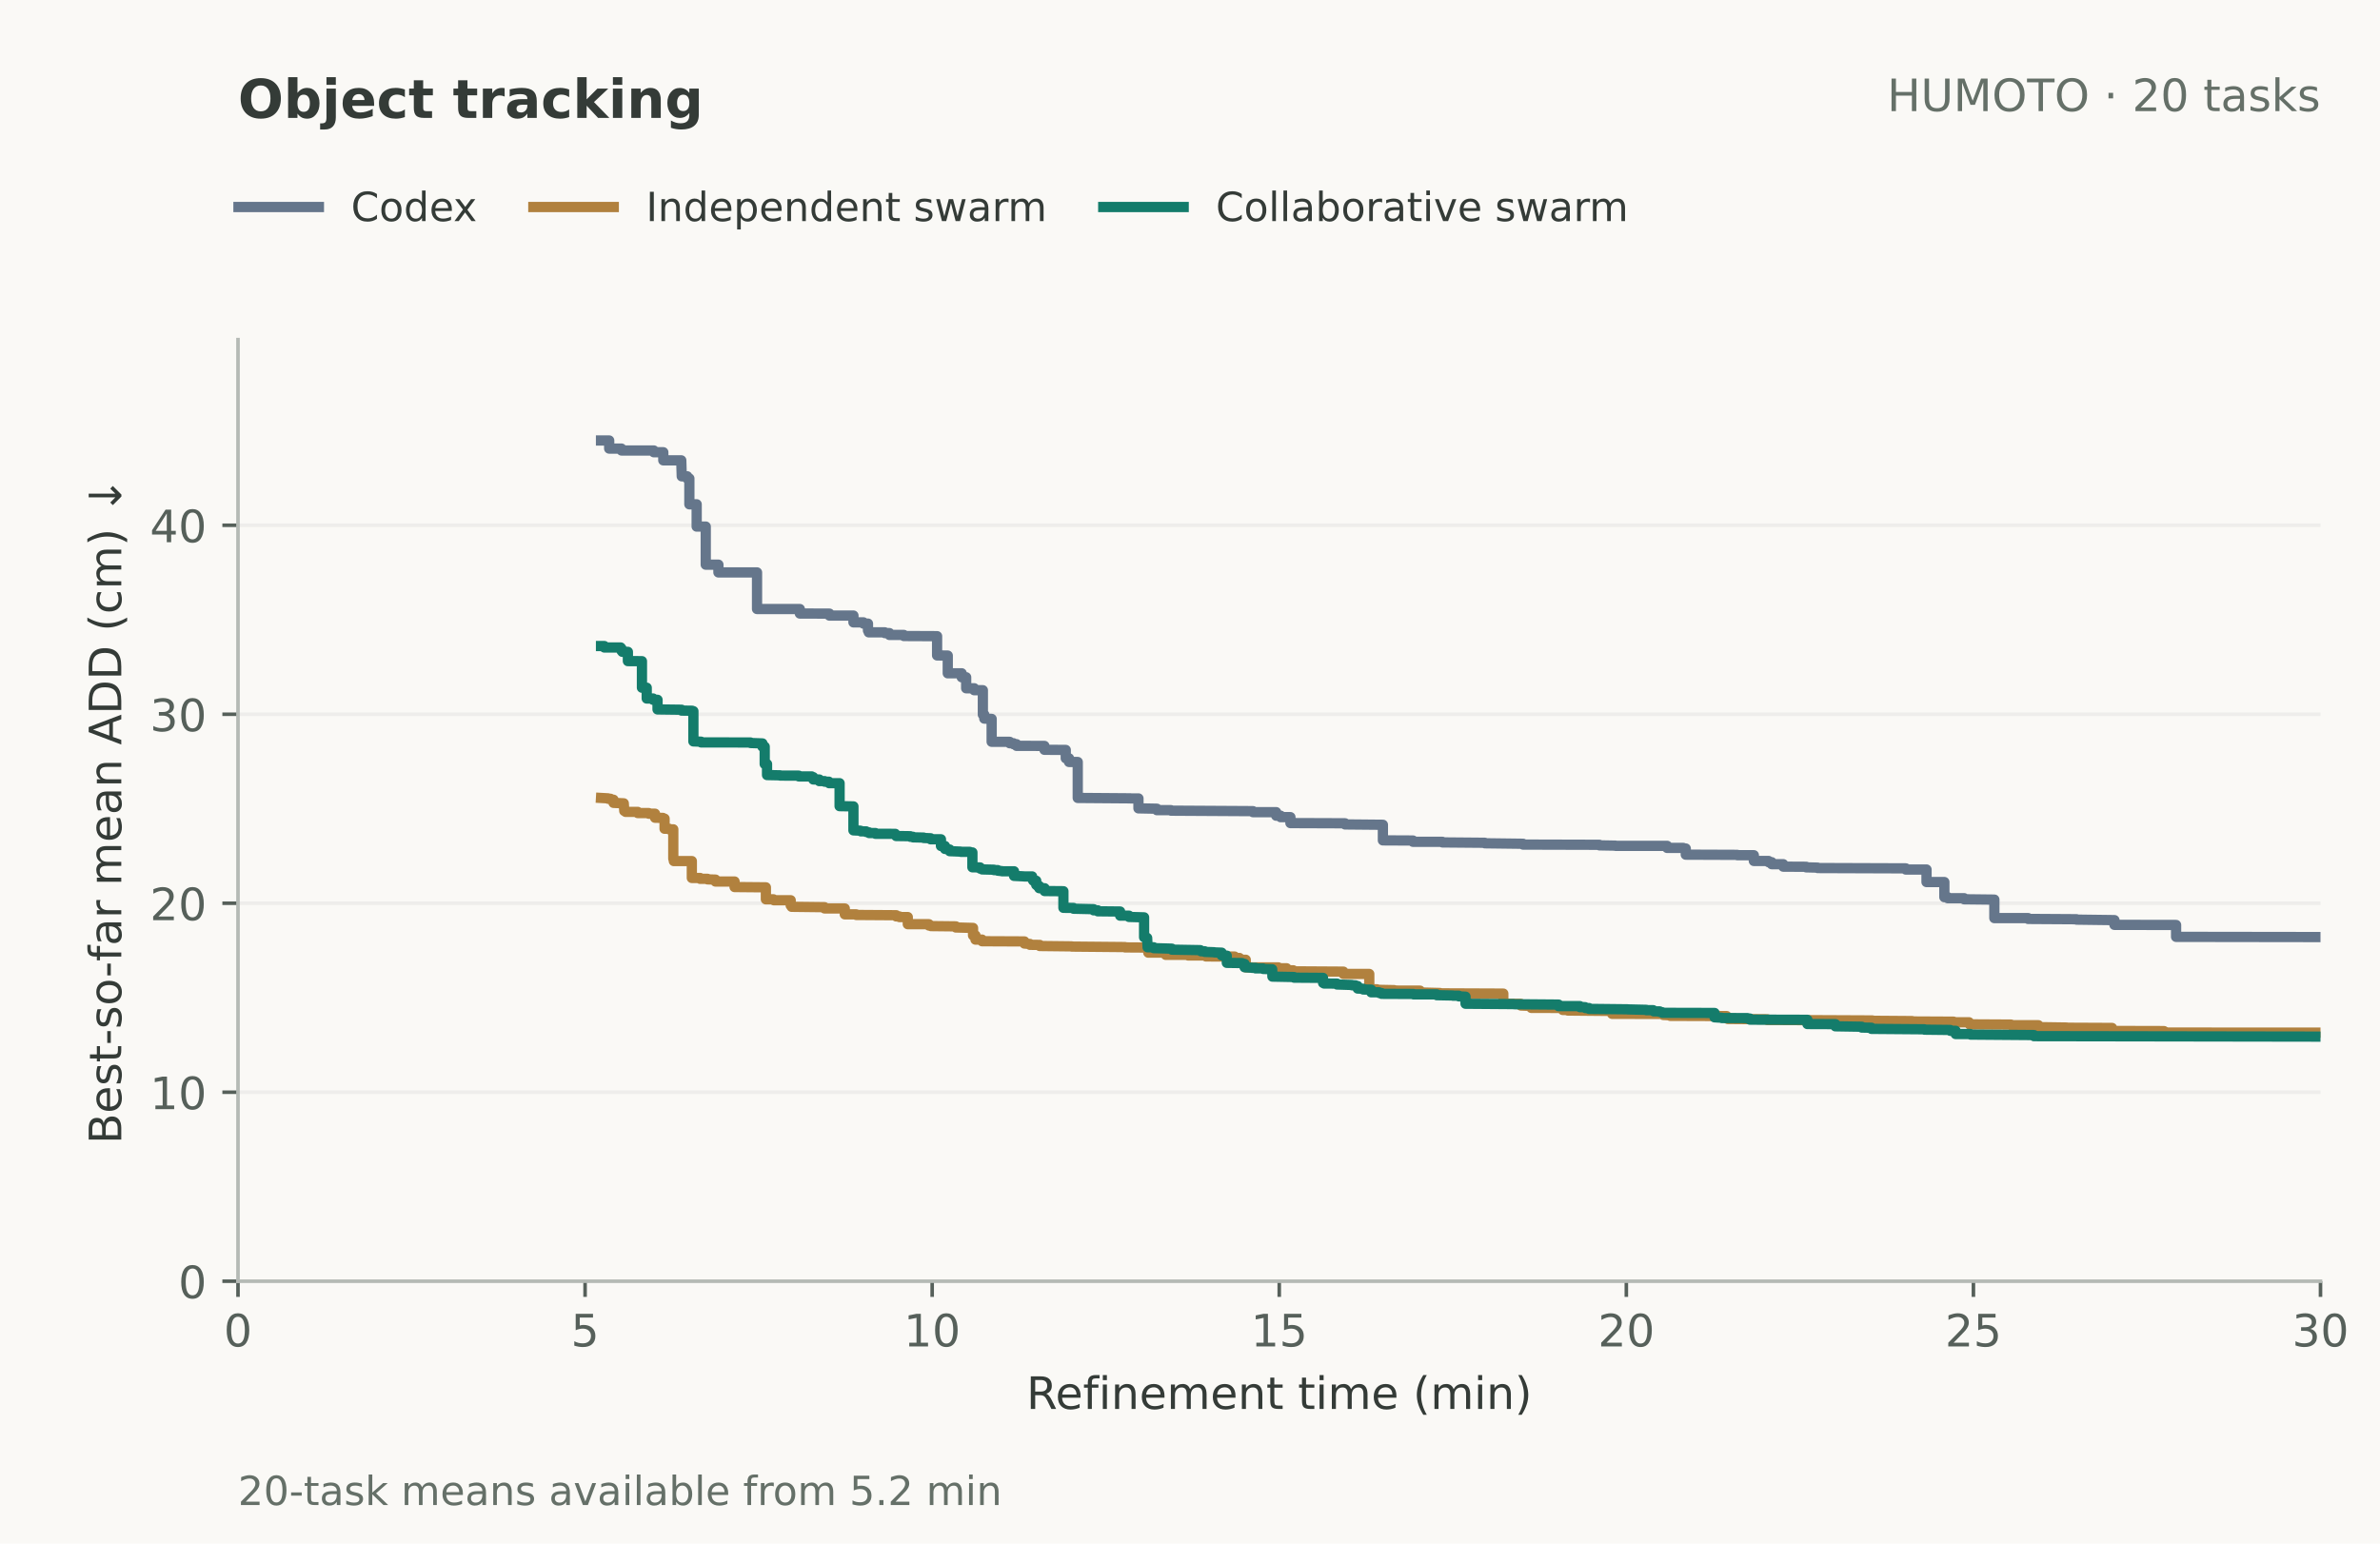
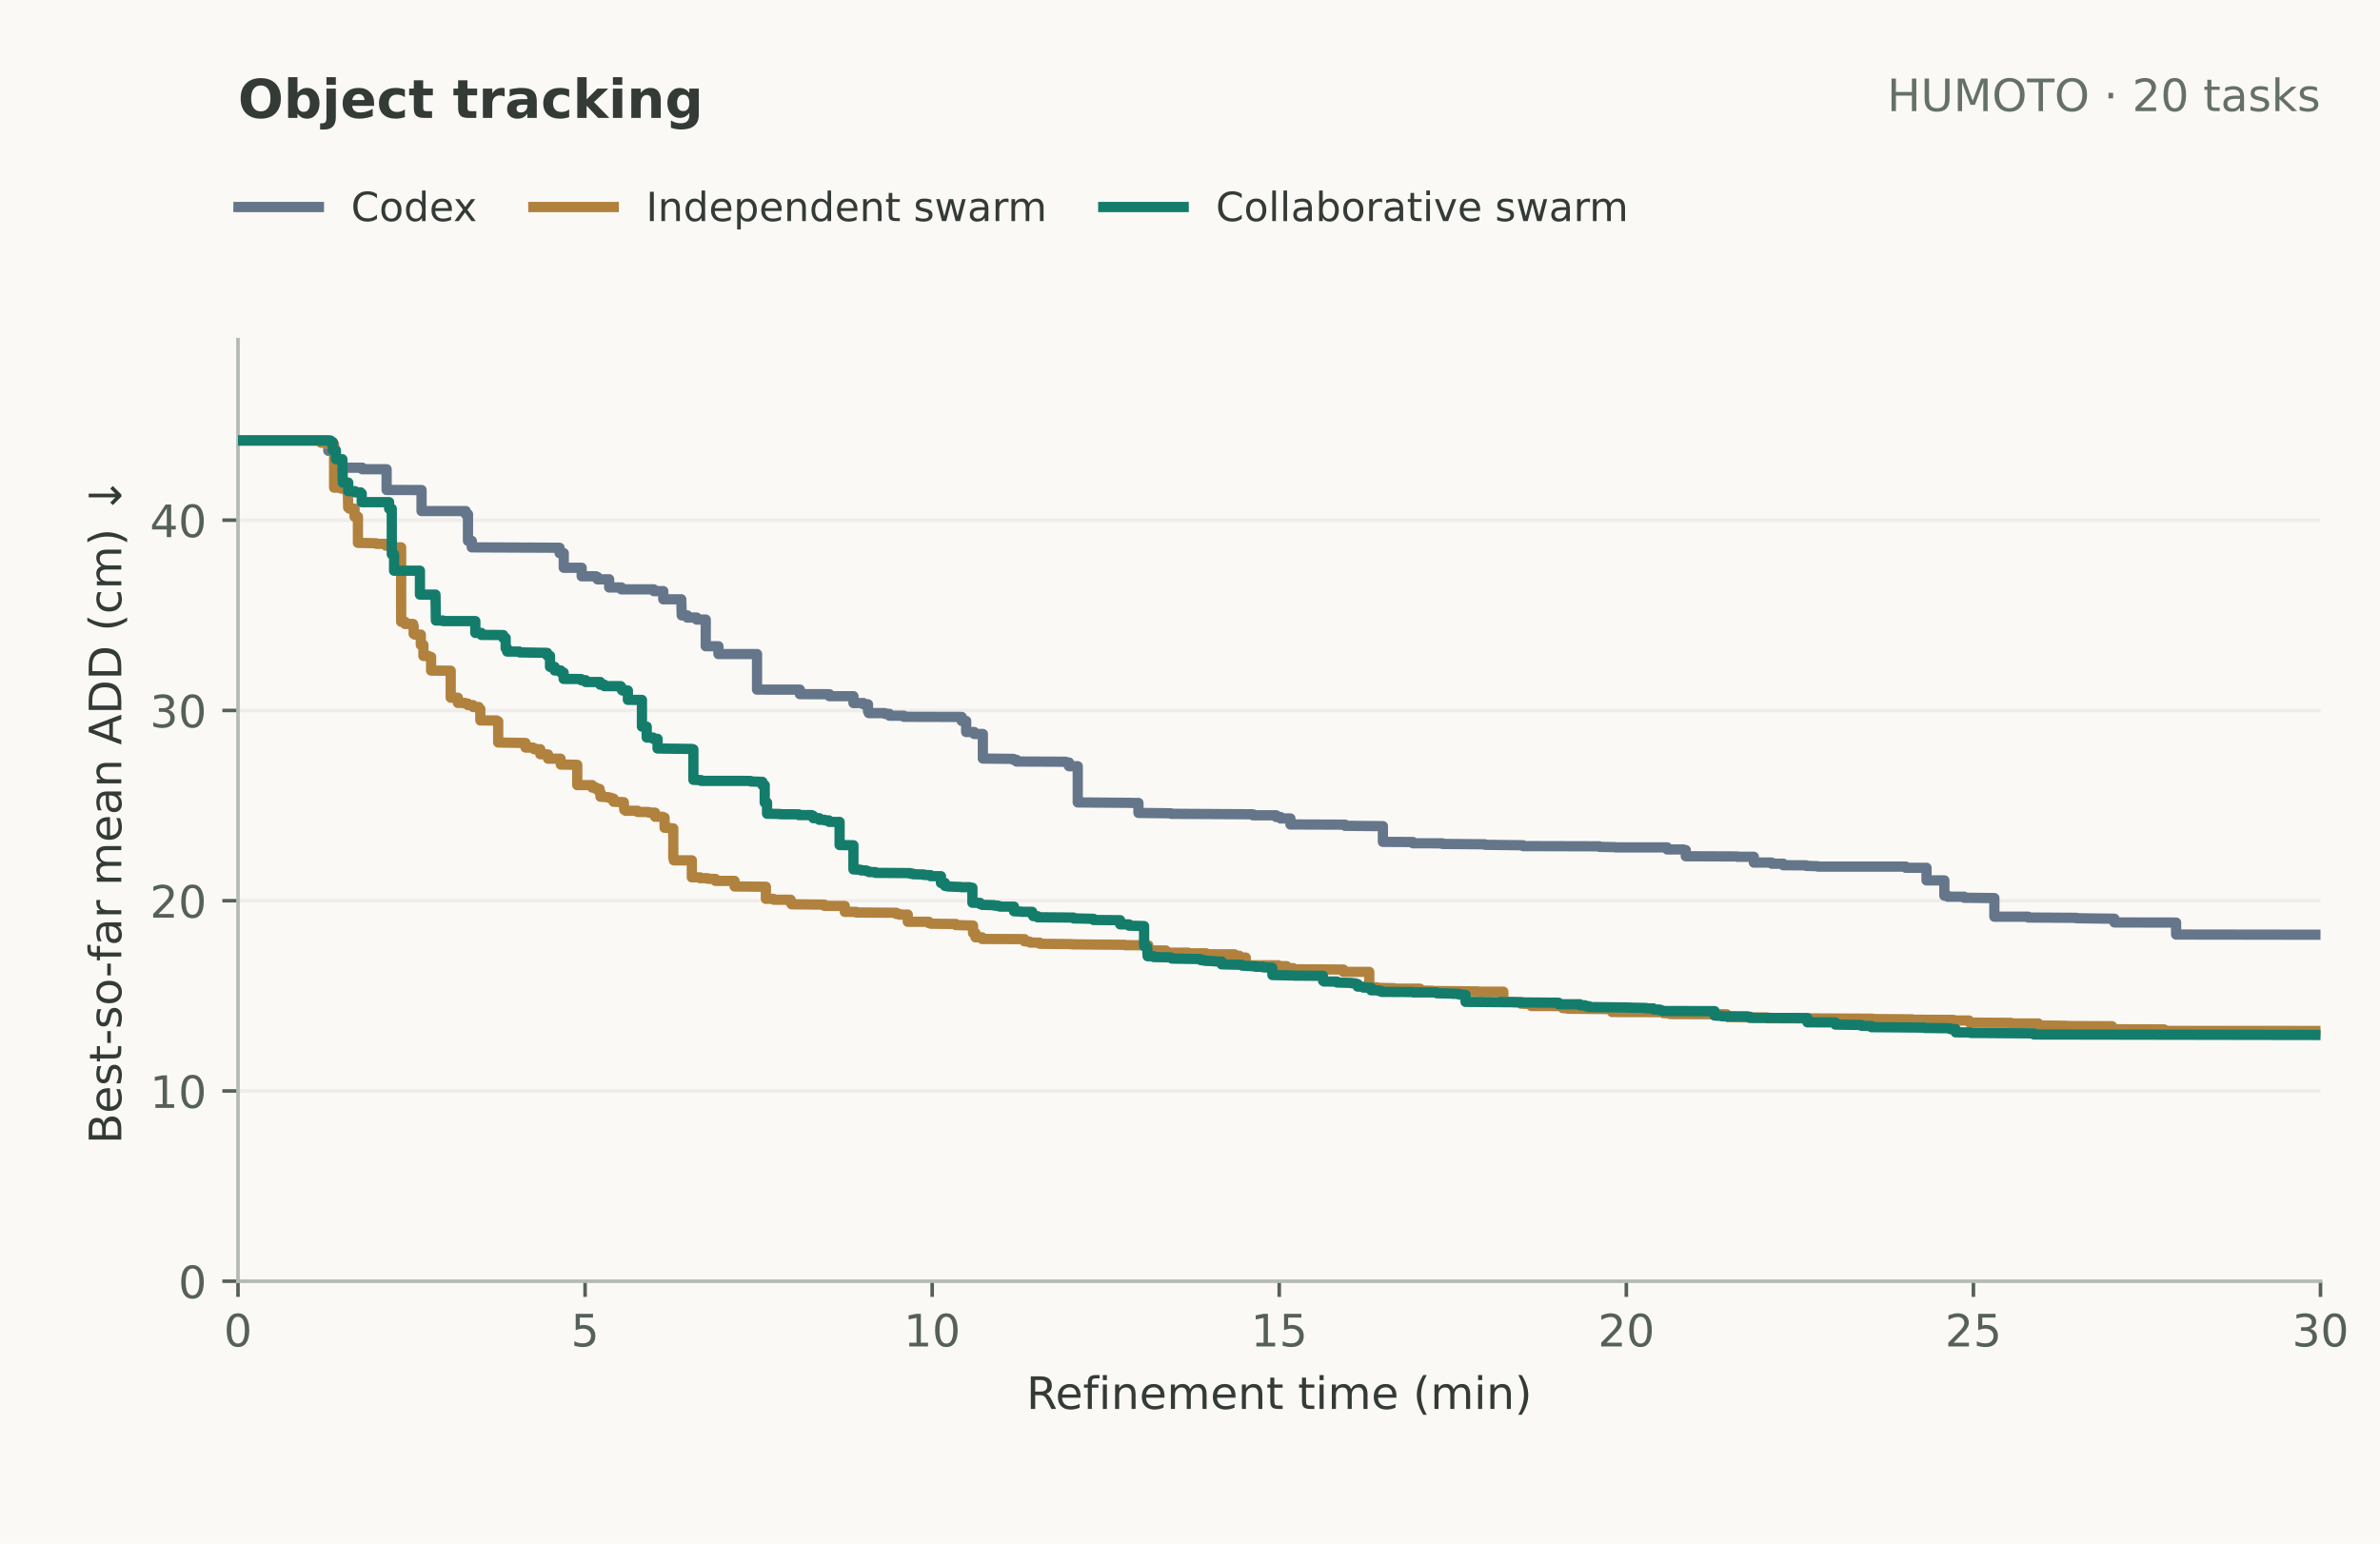
<svg xmlns="http://www.w3.org/2000/svg" xmlns:xlink="http://www.w3.org/1999/xlink" width="532.8pt" height="345.6pt" viewBox="0 0 532.8 345.6" version="1.1">
  <defs>
    <style type="text/css">*{stroke-linejoin: round; stroke-linecap: butt}</style>
  </defs>
  <g id="figure_1">
    <g id="patch_1">
      <path d="M 0 345.6 L 532.8 345.6 L 532.8 0 L 0 0 z " style="fill: #faf9f6" />
    </g>
    <g id="axes_1">
      <g id="patch_2">
        <path d="M 53.28 286.848 L 519.48 286.848 L 519.48 76.032 L 53.28 76.032 z " style="fill: #faf9f6" />
      </g>
      <g id="matplotlib.axis_1">
        <g id="xtick_1">
          <g id="line2d_1">
            <defs>
-               <path id="m5e8641fbe4" d="M 0 0 L 0 3.5 " style="stroke: #56605a; stroke-width: 0.8" />
+               <path id="mbb81d28ece" d="M 0 0 L 0 3.5 " style="stroke: #56605a; stroke-width: 0.8" />
            </defs>
            <g>
-               <use xlink:href="#m5e8641fbe4" x="53.28" y="286.848" style="fill: #56605a; stroke: #56605a; stroke-width: 0.8" />
+               <use xlink:href="#mbb81d28ece" x="53.28" y="286.848" style="fill: #56605a; stroke: #56605a; stroke-width: 0.8" />
            </g>
          </g>
          <g id="text_1">
            <text style="font-size: 10px; font-family: 'DejaVu Sans'; text-anchor: middle; fill: #56605a" x="53.28" y="301.446" transform="rotate(-0 53.28 301.4457)">0</text>
          </g>
        </g>
        <g id="xtick_2">
          <g id="line2d_2">
            <g>
-               <use xlink:href="#m5e8641fbe4" x="130.98" y="286.848" style="fill: #56605a; stroke: #56605a; stroke-width: 0.8" />
+               <use xlink:href="#mbb81d28ece" x="130.98" y="286.848" style="fill: #56605a; stroke: #56605a; stroke-width: 0.8" />
            </g>
          </g>
          <g id="text_2">
            <text style="font-size: 10px; font-family: 'DejaVu Sans'; text-anchor: middle; fill: #56605a" x="130.98" y="301.446" transform="rotate(-0 130.98 301.4457)">5</text>
          </g>
        </g>
        <g id="xtick_3">
          <g id="line2d_3">
            <g>
-               <use xlink:href="#m5e8641fbe4" x="208.68" y="286.848" style="fill: #56605a; stroke: #56605a; stroke-width: 0.8" />
+               <use xlink:href="#mbb81d28ece" x="208.68" y="286.848" style="fill: #56605a; stroke: #56605a; stroke-width: 0.8" />
            </g>
          </g>
          <g id="text_3">
            <text style="font-size: 10px; font-family: 'DejaVu Sans'; text-anchor: middle; fill: #56605a" x="208.68" y="301.446" transform="rotate(-0 208.68 301.4457)">10</text>
          </g>
        </g>
        <g id="xtick_4">
          <g id="line2d_4">
            <g>
-               <use xlink:href="#m5e8641fbe4" x="286.38" y="286.848" style="fill: #56605a; stroke: #56605a; stroke-width: 0.8" />
+               <use xlink:href="#mbb81d28ece" x="286.38" y="286.848" style="fill: #56605a; stroke: #56605a; stroke-width: 0.8" />
            </g>
          </g>
          <g id="text_4">
            <text style="font-size: 10px; font-family: 'DejaVu Sans'; text-anchor: middle; fill: #56605a" x="286.38" y="301.446" transform="rotate(-0 286.38 301.4457)">15</text>
          </g>
        </g>
        <g id="xtick_5">
          <g id="line2d_5">
            <g>
-               <use xlink:href="#m5e8641fbe4" x="364.08" y="286.848" style="fill: #56605a; stroke: #56605a; stroke-width: 0.8" />
+               <use xlink:href="#mbb81d28ece" x="364.08" y="286.848" style="fill: #56605a; stroke: #56605a; stroke-width: 0.8" />
            </g>
          </g>
          <g id="text_5">
            <text style="font-size: 10px; font-family: 'DejaVu Sans'; text-anchor: middle; fill: #56605a" x="364.08" y="301.446" transform="rotate(-0 364.08 301.4457)">20</text>
          </g>
        </g>
        <g id="xtick_6">
          <g id="line2d_6">
            <g>
-               <use xlink:href="#m5e8641fbe4" x="441.78" y="286.848" style="fill: #56605a; stroke: #56605a; stroke-width: 0.8" />
+               <use xlink:href="#mbb81d28ece" x="441.78" y="286.848" style="fill: #56605a; stroke: #56605a; stroke-width: 0.8" />
            </g>
          </g>
          <g id="text_6">
            <text style="font-size: 10px; font-family: 'DejaVu Sans'; text-anchor: middle; fill: #56605a" x="441.78" y="301.446" transform="rotate(-0 441.78 301.4457)">25</text>
          </g>
        </g>
        <g id="xtick_7">
          <g id="line2d_7">
            <g>
-               <use xlink:href="#m5e8641fbe4" x="519.48" y="286.848" style="fill: #56605a; stroke: #56605a; stroke-width: 0.8" />
+               <use xlink:href="#mbb81d28ece" x="519.48" y="286.848" style="fill: #56605a; stroke: #56605a; stroke-width: 0.8" />
            </g>
          </g>
          <g id="text_7">
            <text style="font-size: 10px; font-family: 'DejaVu Sans'; text-anchor: middle; fill: #56605a" x="519.48" y="301.446" transform="rotate(-0 519.48 301.4457)">30</text>
          </g>
        </g>
        <g id="text_8">
          <text style="font-size: 10px; font-family: 'DejaVu Sans'; text-anchor: middle; fill: #343b37" x="286.38" y="315.446" transform="rotate(-0 286.38 315.4464)">Refinement time (min)</text>
        </g>
      </g>
      <g id="matplotlib.axis_2">
        <g id="ytick_1">
          <g id="line2d_8">
-             <path d="M 53.28 286.848 L 519.48 286.848 " clip-path="url(#p04ddf97b97)" style="fill: none; stroke: #b0b0b0; stroke-opacity: 0.17; stroke-width: 0.8; stroke-linecap: square" />
+             <path d="M 53.28 286.848 L 519.48 286.848 " clip-path="url(#p0d6a80d744)" style="fill: none; stroke: #b0b0b0; stroke-opacity: 0.17; stroke-width: 0.8; stroke-linecap: square" />
          </g>
          <g id="line2d_9">
            <defs>
-               <path id="m8cab88fdb3" d="M 0 0 L -3.5 0 " style="stroke: #56605a; stroke-width: 0.8" />
+               <path id="m4990472a5c" d="M 0 0 L -3.5 0 " style="stroke: #56605a; stroke-width: 0.8" />
            </defs>
            <g>
-               <use xlink:href="#m8cab88fdb3" x="53.28" y="286.848" style="fill: #56605a; stroke: #56605a; stroke-width: 0.8" />
+               <use xlink:href="#m4990472a5c" x="53.28" y="286.848" style="fill: #56605a; stroke: #56605a; stroke-width: 0.8" />
            </g>
          </g>
          <g id="text_9">
            <text style="font-size: 10px; font-family: 'DejaVu Sans'; text-anchor: end; fill: #56605a" x="46.28" y="290.647" transform="rotate(-0 46.28 290.6468)">0</text>
          </g>
        </g>
        <g id="ytick_2">
          <g id="line2d_10">
-             <path d="M 53.28 244.535 L 519.48 244.535 " clip-path="url(#p04ddf97b97)" style="fill: none; stroke: #b0b0b0; stroke-opacity: 0.17; stroke-width: 0.8; stroke-linecap: square" />
+             <path d="M 53.28 244.25 L 519.48 244.25 " clip-path="url(#p0d6a80d744)" style="fill: none; stroke: #b0b0b0; stroke-opacity: 0.17; stroke-width: 0.8; stroke-linecap: square" />
          </g>
          <g id="line2d_11">
            <g>
-               <use xlink:href="#m8cab88fdb3" x="53.28" y="244.535" style="fill: #56605a; stroke: #56605a; stroke-width: 0.8" />
+               <use xlink:href="#m4990472a5c" x="53.28" y="244.25" style="fill: #56605a; stroke: #56605a; stroke-width: 0.8" />
            </g>
          </g>
          <g id="text_10">
-             <text style="font-size: 10px; font-family: 'DejaVu Sans'; text-anchor: end; fill: #56605a" x="46.28" y="248.334" transform="rotate(-0 46.28 248.3343)">10</text>
+             <text style="font-size: 10px; font-family: 'DejaVu Sans'; text-anchor: end; fill: #56605a" x="46.28" y="248.049" transform="rotate(-0 46.28 248.0488)">10</text>
          </g>
        </g>
        <g id="ytick_3">
          <g id="line2d_12">
-             <path d="M 53.28 202.223 L 519.48 202.223 " clip-path="url(#p04ddf97b97)" style="fill: none; stroke: #b0b0b0; stroke-opacity: 0.17; stroke-width: 0.8; stroke-linecap: square" />
+             <path d="M 53.28 201.652 L 519.48 201.652 " clip-path="url(#p0d6a80d744)" style="fill: none; stroke: #b0b0b0; stroke-opacity: 0.17; stroke-width: 0.8; stroke-linecap: square" />
          </g>
          <g id="line2d_13">
            <g>
-               <use xlink:href="#m8cab88fdb3" x="53.28" y="202.223" style="fill: #56605a; stroke: #56605a; stroke-width: 0.8" />
+               <use xlink:href="#m4990472a5c" x="53.28" y="201.652" style="fill: #56605a; stroke: #56605a; stroke-width: 0.8" />
            </g>
          </g>
          <g id="text_11">
-             <text style="font-size: 10px; font-family: 'DejaVu Sans'; text-anchor: end; fill: #56605a" x="46.28" y="206.022" transform="rotate(-0 46.28 206.0218)">20</text>
+             <text style="font-size: 10px; font-family: 'DejaVu Sans'; text-anchor: end; fill: #56605a" x="46.28" y="205.451" transform="rotate(-0 46.28 205.4508)">20</text>
          </g>
        </g>
        <g id="ytick_4">
          <g id="line2d_14">
-             <path d="M 53.28 159.91 L 519.48 159.91 " clip-path="url(#p04ddf97b97)" style="fill: none; stroke: #b0b0b0; stroke-opacity: 0.17; stroke-width: 0.8; stroke-linecap: square" />
+             <path d="M 53.28 159.054 L 519.48 159.054 " clip-path="url(#p0d6a80d744)" style="fill: none; stroke: #b0b0b0; stroke-opacity: 0.17; stroke-width: 0.8; stroke-linecap: square" />
          </g>
          <g id="line2d_15">
            <g>
-               <use xlink:href="#m8cab88fdb3" x="53.28" y="159.91" style="fill: #56605a; stroke: #56605a; stroke-width: 0.8" />
+               <use xlink:href="#m4990472a5c" x="53.28" y="159.054" style="fill: #56605a; stroke: #56605a; stroke-width: 0.8" />
            </g>
          </g>
          <g id="text_12">
-             <text style="font-size: 10px; font-family: 'DejaVu Sans'; text-anchor: end; fill: #56605a" x="46.28" y="163.709" transform="rotate(-0 46.28 163.7093)">30</text>
+             <text style="font-size: 10px; font-family: 'DejaVu Sans'; text-anchor: end; fill: #56605a" x="46.28" y="162.853" transform="rotate(-0 46.28 162.8529)">30</text>
          </g>
        </g>
        <g id="ytick_5">
          <g id="line2d_16">
-             <path d="M 53.28 117.598 L 519.48 117.598 " clip-path="url(#p04ddf97b97)" style="fill: none; stroke: #b0b0b0; stroke-opacity: 0.17; stroke-width: 0.8; stroke-linecap: square" />
+             <path d="M 53.28 116.456 L 519.48 116.456 " clip-path="url(#p0d6a80d744)" style="fill: none; stroke: #b0b0b0; stroke-opacity: 0.17; stroke-width: 0.8; stroke-linecap: square" />
          </g>
          <g id="line2d_17">
            <g>
-               <use xlink:href="#m8cab88fdb3" x="53.28" y="117.598" style="fill: #56605a; stroke: #56605a; stroke-width: 0.8" />
+               <use xlink:href="#m4990472a5c" x="53.28" y="116.456" style="fill: #56605a; stroke: #56605a; stroke-width: 0.8" />
            </g>
          </g>
          <g id="text_13">
-             <text style="font-size: 10px; font-family: 'DejaVu Sans'; text-anchor: end; fill: #56605a" x="46.28" y="121.397" transform="rotate(-0 46.28 121.3968)">40</text>
+             <text style="font-size: 10px; font-family: 'DejaVu Sans'; text-anchor: end; fill: #56605a" x="46.28" y="120.255" transform="rotate(-0 46.28 120.2549)">40</text>
          </g>
        </g>
        <g id="text_14">
          <text style="font-size: 10px; font-family: 'DejaVu Sans'; text-anchor: middle; fill: #343b37" x="27.153" y="181.44" transform="rotate(-90 27.15266 181.44)">Best-so-far mean ADD (cm) ↓</text>
        </g>
      </g>
      <g id="patch_3">
        <path d="M 53.28 286.848 L 53.28 76.032 " style="fill: none; stroke: #b5bab5; stroke-width: 0.8; stroke-linejoin: miter; stroke-linecap: square" />
      </g>
      <g id="patch_4">
        <path d="M 53.28 286.848 L 519.48 286.848 " style="fill: none; stroke: #b5bab5; stroke-width: 0.8; stroke-linejoin: miter; stroke-linecap: square" />
      </g>
      <g id="line2d_18">
-         <path d="M 134.55 98.619 L 136.376 98.619 L 136.376 100.431 L 139.115 100.431 L 139.135 100.858 L 139.135 100.858 L 146.366 100.858 L 146.366 101.25 L 148.489 101.25 L 148.489 103.064 L 152.512 103.064 L 152.617 106.641 L 153.85 106.641 L 153.85 107.123 L 154.324 107.123 L 154.324 112.908 L 155.961 112.908 L 155.961 117.891 L 157.992 117.891 L 157.992 126.421 L 160.829 126.421 L 160.829 128.156 L 169.473 128.156 L 169.473 136.35 L 179.055 136.352 L 179.055 137.36 L 185.679 137.379 L 185.679 137.816 L 191.057 137.816 L 191.057 139.34 L 193.297 139.34 L 193.297 139.618 L 194.311 139.618 L 194.311 141.174 L 194.351 141.174 L 194.486 141.174 L 194.486 141.571 L 194.571 141.571 L 198.073 141.571 L 198.073 141.744 L 199.115 141.744 L 199.115 142.155 L 202.338 142.155 L 202.338 142.397 L 209.782 142.43 L 209.782 146.741 L 212.171 146.773 L 212.171 150.741 L 215.289 150.741 L 215.289 151.628 L 216.291 151.628 L 216.291 154.095 L 218.097 154.095 L 218.097 154.531 L 220.029 154.531 L 220.029 159.996 L 220.345 159.996 L 220.345 160.883 L 221.998 160.95 L 221.998 166.075 L 226.033 166.083 L 226.033 166.402 L 226.879 166.402 L 226.879 166.612 L 227.569 166.612 L 227.569 166.986 L 233.813 166.999 L 233.813 167.867 L 233.857 167.867 L 238.587 167.9 L 238.587 169.773 L 239.316 169.773 L 239.316 170.592 L 241.269 170.598 L 241.269 178.646 L 253.105 178.736 L 253.105 178.758 L 253.177 178.758 L 254.861 178.758 L 254.861 180.979 L 258.987 181.06 L 258.987 181.384 L 262.15 181.384 L 262.15 181.497 L 280.492 181.605 L 280.492 181.83 L 285.689 181.83 L 285.689 182.621 L 286.681 182.621 L 286.681 182.948 L 286.742 182.948 L 288.88 182.948 L 288.88 184.279 L 288.934 184.279 L 301.11 184.323 L 301.11 184.578 L 309.583 184.655 L 309.583 188.149 L 309.687 188.149 L 316.311 188.181 L 316.311 188.466 L 316.411 188.466 L 322.905 188.469 L 322.905 188.606 L 332.407 188.685 L 332.407 188.801 L 340.957 188.906 L 340.957 189.091 L 358.064 189.137 L 358.064 189.263 L 361.661 189.326 L 361.661 189.375 L 373.219 189.375 L 373.219 189.837 L 376.818 189.837 L 376.818 189.969 L 377.386 189.969 L 377.386 191.347 L 388.911 191.39 L 388.911 191.465 L 392.624 191.469 L 392.624 192.756 L 395.919 192.756 L 395.919 193.032 L 396.627 193.032 L 396.627 193.48 L 399.203 193.48 L 399.21 194.034 L 404.347 194.061 L 404.347 194.188 L 406.917 194.25 L 406.917 194.344 L 426.632 194.414 L 426.632 194.674 L 426.659 194.674 L 431.282 194.674 L 431.282 197.478 L 435.276 197.478 L 435.276 200.866 L 436.031 200.866 L 436.031 201.099 L 439.711 201.099 L 439.711 201.335 L 446.468 201.41 L 446.468 205.55 L 454.028 205.55 L 454.028 205.736 L 464.863 205.802 L 464.863 205.892 L 473.352 206.002 L 473.352 207.063 L 487.153 207.088 L 487.153 209.748 L 519.48 209.795 L 519.48 209.795 " clip-path="url(#p04ddf97b97)" style="fill: none; stroke: #65768b; stroke-width: 2.3; stroke-linecap: square" />
+         <path d="M 53.28 98.619 L 73.498 98.619 L 73.498 100.927 L 74.886 100.927 L 74.886 104.713 L 81.093 104.713 L 81.093 105.054 L 86.548 105.055 L 86.548 109.694 L 94.37 109.715 L 94.37 114.423 L 104.266 114.423 L 104.266 115.127 L 104.764 115.127 L 104.764 121.096 L 105.615 121.096 L 105.615 122.547 L 125.272 122.633 L 125.272 123.841 L 126.205 123.841 L 126.205 127.114 L 130.22 127.114 L 130.22 129.028 L 133.443 129.028 L 133.443 129.178 L 133.757 129.178 L 133.757 129.7 L 136.376 129.7 L 136.376 131.523 L 139.115 131.523 L 139.115 131.954 L 139.135 131.954 L 146.366 131.954 L 146.366 132.348 L 148.489 132.348 L 148.489 134.174 L 152.512 134.174 L 152.617 137.776 L 153.85 137.776 L 153.85 138.26 L 155.961 138.26 L 155.961 138.713 L 157.992 138.713 L 157.992 144.687 L 160.829 144.687 L 160.829 146.435 L 169.473 146.435 L 169.473 154.392 L 179.055 154.394 L 179.055 155.409 L 185.679 155.429 L 185.679 155.868 L 191.057 155.868 L 191.057 157.403 L 193.297 157.403 L 193.297 157.683 L 194.311 157.683 L 194.311 159.249 L 194.351 159.249 L 194.486 159.249 L 194.486 159.649 L 194.571 159.649 L 198.073 159.649 L 198.073 159.823 L 199.115 159.823 L 199.115 160.237 L 202.338 160.237 L 202.338 160.48 L 215.289 160.514 L 215.289 161.407 L 216.291 161.407 L 216.291 163.89 L 218.097 163.89 L 218.097 164.33 L 220.029 164.33 L 220.029 169.831 L 226.879 169.906 L 226.879 170.118 L 227.569 170.118 L 227.569 170.494 L 238.587 170.54 L 238.587 170.721 L 239.316 170.721 L 239.316 171.546 L 241.269 171.552 L 241.269 179.654 L 253.105 179.746 L 253.105 179.767 L 253.177 179.767 L 254.861 179.767 L 254.861 182.003 L 262.15 182.085 L 262.15 182.199 L 280.492 182.308 L 280.492 182.534 L 285.689 182.534 L 285.689 182.917 L 286.681 182.917 L 286.681 183.246 L 286.742 183.246 L 288.88 183.246 L 288.88 184.586 L 288.934 184.586 L 301.11 184.631 L 301.11 184.888 L 309.583 184.964 L 309.583 188.483 L 309.687 188.483 L 316.311 188.514 L 316.311 188.802 L 316.411 188.802 L 322.905 188.805 L 322.905 188.943 L 332.407 189.023 L 332.407 189.138 L 340.957 189.245 L 340.957 189.43 L 358.064 189.477 L 358.064 189.604 L 361.661 189.668 L 361.661 189.717 L 373.219 189.717 L 373.219 190.182 L 376.818 190.182 L 376.818 190.315 L 377.386 190.315 L 377.386 191.702 L 388.911 191.746 L 388.911 191.82 L 392.624 191.824 L 392.624 193.121 L 396.627 193.121 L 396.627 193.369 L 399.203 193.369 L 399.203 193.709 L 404.347 193.736 L 404.347 193.864 L 406.917 193.927 L 406.917 194.021 L 426.632 194.024 L 426.632 194.286 L 426.659 194.286 L 431.282 194.286 L 431.282 197.109 L 435.276 197.109 L 435.276 200.52 L 436.031 200.52 L 436.031 200.754 L 439.711 200.754 L 439.711 200.992 L 446.468 201.067 L 446.468 205.235 L 454.028 205.235 L 454.028 205.423 L 464.863 205.489 L 464.863 205.58 L 473.352 205.69 L 473.352 206.524 L 487.153 206.55 L 487.153 209.228 L 519.48 209.275 L 519.48 209.275 " clip-path="url(#p0d6a80d744)" style="fill: none; stroke: #65768b; stroke-width: 2.3; stroke-linecap: square" />
      </g>
      <g id="line2d_19">
-         <path d="M 134.55 178.648 L 136.136 178.738 L 136.136 178.836 L 136.681 178.836 L 136.681 178.959 L 137.352 179.055 L 137.352 179.752 L 139.642 179.854 L 139.753 181.56 L 140.069 181.56 L 140.069 181.769 L 142.76 181.769 L 142.76 182.028 L 145.233 182.03 L 145.233 182.179 L 146.638 182.179 L 146.638 183.079 L 148.402 183.117 L 148.402 183.282 L 148.489 183.282 L 148.774 183.282 L 148.774 185.546 L 149.806 185.546 L 149.806 185.677 L 150.726 185.677 L 150.726 192.251 L 150.847 192.251 L 150.847 192.781 L 154.878 192.783 L 154.878 196.562 L 154.951 196.562 L 156.73 196.562 L 156.73 196.757 L 158.393 196.757 L 158.393 196.882 L 160.172 196.931 L 160.172 197.361 L 164.446 197.361 L 164.446 198.598 L 171.455 198.66 L 171.455 201.346 L 173.149 201.346 L 173.25 201.554 L 177.01 201.554 L 177.01 202.715 L 177.222 202.715 L 177.222 203.021 L 184.582 203.108 L 184.582 203.384 L 184.607 203.384 L 189.118 203.393 L 189.118 204.707 L 191.685 204.711 L 191.685 204.846 L 200.627 204.906 L 200.627 205.171 L 201.339 205.172 L 201.339 205.317 L 203.222 205.317 L 203.222 206.911 L 207.953 206.915 L 207.953 207.216 L 208.393 207.216 L 208.393 207.342 L 213.973 207.402 L 213.973 207.65 L 214.041 207.65 L 217.831 207.751 L 217.831 209.429 L 218.374 209.429 L 218.374 210.363 L 219.845 210.363 L 219.845 210.731 L 219.872 210.731 L 229.333 210.773 L 229.333 211.248 L 230.573 211.342 L 230.573 211.533 L 232.762 211.553 L 232.762 211.801 L 239.923 211.881 L 239.923 211.929 L 251.855 212.038 L 251.855 212.112 L 257.064 212.146 L 257.064 213.282 L 257.137 213.282 L 260.973 213.282 L 260.973 213.777 L 265.998 213.777 L 265.998 213.92 L 269.984 213.92 L 269.984 214.133 L 276.38 214.156 L 276.38 214.476 L 277.462 214.476 L 277.462 214.874 L 277.476 214.874 L 278.878 214.874 L 278.895 216.584 L 286.173 216.584 L 286.173 216.783 L 288.021 216.783 L 288.021 217.236 L 289.512 217.236 L 289.512 217.471 L 300.748 217.538 L 300.748 218.053 L 306.532 218.053 L 306.532 221.455 L 308.276 221.494 L 308.276 221.603 L 312.117 221.678 L 312.117 221.776 L 317.884 221.792 L 317.884 222.202 L 322.372 222.313 L 322.372 222.395 L 336.541 222.455 L 336.541 224.712 L 340.446 224.747 L 340.482 225.126 L 342.812 225.213 L 342.812 225.652 L 349.852 225.665 L 349.852 226.117 L 350.967 226.117 L 350.967 226.244 L 360.892 226.338 L 360.892 226.985 L 372.353 227.008 L 372.353 227.236 L 373.907 227.311 L 373.907 227.437 L 386.52 227.481 L 386.52 227.662 L 386.689 227.662 L 386.689 227.929 L 386.806 227.929 L 386.806 228.135 L 395.646 228.203 L 395.646 228.357 L 419.173 228.465 L 419.173 228.543 L 419.201 228.543 L 428.084 228.609 L 428.084 228.693 L 437.35 228.738 L 437.35 228.872 L 440.798 228.872 L 440.798 229.197 L 440.927 229.197 L 440.927 229.341 L 450.2 229.392 L 450.2 229.529 L 456.32 229.53 L 456.357 229.963 L 462.674 230.051 L 462.674 230.097 L 472.814 230.143 L 472.814 230.816 L 484.432 230.846 L 484.432 231.041 L 484.798 231.041 L 484.798 231.181 L 519.48 231.192 L 519.48 231.192 " clip-path="url(#p04ddf97b97)" style="fill: none; stroke: #b1813e; stroke-width: 2.3; stroke-linecap: square" />
+         <path d="M 53.28 98.619 L 71.792 98.619 L 71.857 99.121 L 73.254 99.121 L 73.254 99.459 L 74.793 99.459 L 74.793 109.178 L 74.886 109.178 L 76.372 109.178 L 76.372 109.376 L 77.288 109.376 L 77.288 109.721 L 77.362 109.721 L 77.865 109.721 L 77.941 113.634 L 77.955 113.634 L 78.192 113.634 L 78.192 113.88 L 79.375 113.88 L 79.375 115.689 L 80.128 115.689 L 80.128 121.539 L 84.169 121.628 L 84.268 121.761 L 86.433 121.763 L 86.433 122.178 L 87.559 122.178 L 87.559 122.548 L 89.799 122.549 L 89.806 139.206 L 90.678 139.206 L 90.678 139.698 L 92.476 139.698 L 92.476 140.167 L 92.601 140.167 L 92.601 141.921 L 92.844 141.921 L 92.844 142.074 L 94.202 142.074 L 94.202 144.382 L 94.785 144.382 L 94.785 146.852 L 95.924 146.852 L 95.924 147.091 L 96.51 147.091 L 96.51 150.136 L 100.898 150.166 L 100.898 156.204 L 102.502 156.204 L 102.502 157.373 L 104.113 157.373 L 104.113 157.534 L 104.133 157.534 L 104.758 157.534 L 104.758 157.866 L 104.764 157.866 L 105.901 157.866 L 105.901 158.286 L 107.174 158.286 L 107.174 158.743 L 107.531 158.743 L 107.533 161.296 L 111.194 161.3 L 111.194 161.484 L 111.53 161.484 L 111.53 166.236 L 117.653 166.342 L 117.653 167.365 L 119.286 167.365 L 119.286 167.496 L 119.308 167.496 L 119.586 167.496 L 119.586 167.74 L 120.954 167.74 L 120.954 168.86 L 122.693 168.906 L 122.693 169.857 L 122.787 169.857 L 125.491 169.857 L 125.542 171.167 L 125.559 171.167 L 129.226 171.228 L 129.226 175.774 L 132.562 175.774 L 132.562 176.32 L 133.417 176.32 L 133.417 176.639 L 133.443 176.639 L 134.229 176.639 L 134.229 177.406 L 134.429 177.406 L 134.429 178.384 L 136.136 178.474 L 136.136 178.573 L 136.681 178.573 L 136.681 178.697 L 137.352 178.794 L 137.352 179.496 L 139.642 179.598 L 139.753 181.316 L 140.069 181.316 L 140.069 181.526 L 142.76 181.526 L 142.76 181.787 L 145.233 181.789 L 145.233 181.939 L 146.638 181.939 L 146.638 182.845 L 148.402 182.883 L 148.402 183.05 L 148.489 183.05 L 148.774 183.05 L 148.774 185.329 L 149.806 185.329 L 149.806 185.461 L 150.726 185.461 L 150.726 192.079 L 150.847 192.079 L 150.847 192.612 L 154.878 192.614 L 154.878 196.419 L 154.951 196.419 L 156.73 196.419 L 156.73 196.615 L 158.393 196.615 L 158.393 196.741 L 160.172 196.79 L 160.172 197.223 L 164.446 197.223 L 164.446 198.468 L 171.455 198.531 L 171.455 201.235 L 173.149 201.235 L 173.25 201.445 L 177.01 201.445 L 177.01 202.147 L 177.222 202.147 L 177.222 202.456 L 184.582 202.543 L 184.582 202.821 L 184.607 202.821 L 189.118 202.83 L 189.118 204.153 L 191.685 204.157 L 191.685 204.293 L 200.627 204.353 L 200.627 204.62 L 201.339 204.621 L 201.339 204.767 L 203.222 204.767 L 203.222 206.372 L 207.953 206.375 L 207.953 206.678 L 208.393 206.678 L 208.393 206.806 L 213.973 206.866 L 213.973 207.115 L 214.041 207.115 L 217.831 207.217 L 217.831 208.906 L 218.374 208.906 L 218.374 209.846 L 219.845 209.846 L 219.845 210.218 L 219.872 210.218 L 229.333 210.26 L 229.333 210.738 L 230.573 210.833 L 230.573 211.024 L 232.762 211.045 L 232.762 211.295 L 239.923 211.375 L 239.923 211.424 L 251.855 211.533 L 251.855 211.608 L 257.064 211.642 L 257.064 212.785 L 257.137 212.785 L 260.973 212.785 L 260.973 213.284 L 265.998 213.284 L 265.998 213.428 L 269.984 213.428 L 269.984 213.642 L 276.38 213.666 L 276.38 213.988 L 277.462 213.988 L 277.462 214.388 L 277.476 214.388 L 278.878 214.388 L 278.895 216.11 L 286.173 216.11 L 286.173 216.31 L 288.021 216.31 L 288.021 216.766 L 289.512 216.766 L 289.512 217.003 L 300.748 217.071 L 300.748 217.589 L 306.532 217.589 L 306.532 221.013 L 308.276 221.053 L 308.276 221.163 L 312.117 221.239 L 312.117 221.337 L 317.884 221.353 L 317.884 221.765 L 320.713 221.814 L 320.713 221.877 L 330.895 221.964 L 330.895 222.02 L 336.541 222.02 L 336.541 224.292 L 340.446 224.328 L 340.482 224.71 L 342.812 224.797 L 342.812 225.239 L 349.852 225.252 L 349.852 225.707 L 350.967 225.707 L 350.967 225.835 L 360.892 225.93 L 360.892 226.581 L 372.353 226.605 L 372.353 226.834 L 373.907 226.91 L 373.907 227.036 L 386.52 227.081 L 386.52 227.263 L 386.689 227.263 L 386.689 227.532 L 386.806 227.532 L 386.806 227.739 L 395.646 227.808 L 395.646 227.962 L 419.173 228.071 L 419.173 228.149 L 428.084 228.216 L 428.084 228.301 L 437.35 228.346 L 437.35 228.481 L 440.798 228.481 L 440.798 228.808 L 440.927 228.808 L 440.927 228.953 L 450.2 229.004 L 450.2 229.143 L 456.32 229.143 L 456.357 229.579 L 462.674 229.668 L 462.674 229.714 L 472.814 229.76 L 472.814 230.438 L 484.432 230.468 L 484.432 230.665 L 484.798 230.665 L 484.798 230.805 L 519.48 230.817 L 519.48 230.817 " clip-path="url(#p0d6a80d744)" style="fill: none; stroke: #b1813e; stroke-width: 2.3; stroke-linecap: square" />
      </g>
      <g id="line2d_20">
-         <path d="M 134.55 144.64 L 135.292 144.64 L 135.292 144.966 L 138.951 144.966 L 138.951 145.191 L 139.135 145.191 L 139.135 145.707 L 139.313 145.707 L 139.313 145.929 L 140.563 145.938 L 140.563 148.012 L 143.708 148.029 L 143.708 153.967 L 144.778 153.967 L 144.778 156.387 L 146.214 156.387 L 146.214 156.677 L 147.199 156.677 L 147.199 158.831 L 152.581 158.899 L 152.581 159.091 L 152.617 159.091 L 154.951 159.123 L 154.951 159.218 L 155.227 159.218 L 155.227 165.99 L 156.953 166.052 L 156.953 166.218 L 168.01 166.231 L 168.01 166.348 L 170.681 166.442 L 170.681 167.168 L 171.191 167.168 L 171.191 171.057 L 171.716 171.057 L 171.716 173.524 L 174.664 173.586 L 174.664 173.641 L 178.817 173.655 L 178.817 173.829 L 181.709 173.829 L 181.709 173.996 L 182.067 173.996 L 182.067 174.51 L 183.412 174.521 L 183.412 174.88 L 184.607 174.88 L 184.607 175.009 L 185.549 175.009 L 185.627 175.349 L 187.956 175.349 L 187.956 180.489 L 187.991 180.489 L 191.052 180.54 L 191.052 185.905 L 191.057 185.905 L 192.535 185.971 L 192.535 186.018 L 192.738 186.018 L 192.738 186.133 L 193.899 186.133 L 193.899 186.264 L 194.571 186.361 L 194.571 186.51 L 195.984 186.51 L 195.984 186.675 L 200.416 186.687 L 200.416 186.961 L 200.613 186.961 L 200.613 187.173 L 200.627 187.173 L 203.797 187.216 L 203.797 187.349 L 204.404 187.349 L 204.404 187.47 L 206.777 187.522 L 206.777 187.613 L 208.329 187.672 L 208.329 187.901 L 208.393 187.901 L 210.647 187.904 L 210.647 189.411 L 210.677 189.411 L 211.546 189.411 L 211.546 190.068 L 212.158 190.068 L 212.158 190.196 L 212.171 190.196 L 212.606 190.196 L 212.606 190.563 L 215.079 190.665 L 215.079 190.711 L 217.097 190.713 L 217.097 190.85 L 217.687 190.85 L 217.687 194.177 L 219.396 194.204 L 219.44 194.479 L 219.872 194.544 L 219.872 194.65 L 222.52 194.715 L 222.52 194.803 L 223.351 194.803 L 223.351 194.931 L 224.356 195.042 L 224.356 195.068 L 227.003 195.068 L 227.003 196.099 L 229.25 196.21 L 229.25 196.221 L 229.333 196.221 L 231.06 196.221 L 231.06 196.761 L 231.2 196.761 L 231.2 197.013 L 231.317 197.013 L 231.317 197.181 L 231.974 197.181 L 231.974 198.109 L 232.017 198.109 L 232.257 198.109 L 232.257 198.357 L 232.649 198.357 L 232.649 198.852 L 233.857 198.862 L 233.857 199.494 L 238.061 199.531 L 238.061 203.249 L 240.328 203.273 L 240.328 203.451 L 244.818 203.551 L 244.818 203.807 L 245.75 203.807 L 245.75 204.026 L 250.757 204.076 L 250.757 204.999 L 252.738 205.002 L 252.738 205.288 L 256.124 205.383 L 256.124 209.834 L 256.616 209.834 L 256.616 209.996 L 256.81 209.996 L 256.905 212.086 L 258.279 212.086 L 258.279 212.278 L 262.331 212.389 L 262.343 212.615 L 268.7 212.723 L 268.7 212.836 L 268.802 212.836 L 268.868 212.912 L 268.868 212.978 L 269.7 212.978 L 269.7 213.114 L 271.836 213.192 L 271.836 213.227 L 273.488 213.288 L 273.488 213.897 L 274.623 213.954 L 274.645 215.569 L 274.645 215.569 L 278.056 215.619 L 278.056 215.798 L 278.621 215.798 L 278.621 216.552 L 280.298 216.662 L 280.298 216.685 L 281.083 216.685 L 281.083 216.806 L 282.744 216.806 L 282.77 216.931 L 284.799 217 L 284.848 218.65 L 289.694 218.742 L 289.694 218.886 L 296.178 218.932 L 296.192 220.064 L 296.415 220.064 L 296.415 220.193 L 299.309 220.211 L 299.309 220.415 L 302.654 220.52 L 302.654 220.593 L 303.434 220.601 L 303.434 220.766 L 303.934 220.766 L 303.934 221.32 L 305.181 221.369 L 305.181 221.536 L 306.958 221.566 L 306.958 222.159 L 308.691 222.159 L 308.784 222.325 L 309.286 222.325 L 309.286 222.504 L 316.411 222.535 L 316.411 222.623 L 321.649 222.623 L 321.649 222.809 L 325.282 222.879 L 325.282 222.929 L 326.592 222.929 L 326.592 223.072 L 328.084 223.144 L 328.084 224.723 L 338.961 224.805 L 338.961 224.834 L 348.91 224.913 L 348.91 225.258 L 353.69 225.258 L 353.69 225.481 L 354.837 225.488 L 354.925 225.688 L 355.725 225.688 L 355.725 225.877 L 364.357 225.97 L 364.357 225.99 L 368.563 226.086 L 368.57 226.167 L 370.088 226.167 L 370.088 226.282 L 370.222 226.282 L 370.222 226.421 L 371.549 226.437 L 371.549 226.541 L 372.145 226.629 L 372.145 226.758 L 383.83 226.787 L 383.83 227.764 L 385.459 227.859 L 385.459 227.926 L 391.195 227.934 L 391.195 228.037 L 391.744 228.037 L 391.744 228.284 L 404.614 228.319 L 404.614 229.266 L 410.877 229.29 L 410.877 229.776 L 416.773 229.868 L 416.773 230.055 L 418.95 230.098 L 418.95 230.35 L 430.814 230.444 L 430.814 230.529 L 436.593 230.594 L 436.593 230.781 L 437.801 230.783 L 437.801 231.503 L 441.122 231.507 L 441.122 231.63 L 455.34 231.738 L 455.34 231.981 L 519.48 232.085 L 519.48 232.085 " clip-path="url(#p04ddf97b97)" style="fill: none; stroke: #147c6b; stroke-width: 2.3; stroke-linecap: square" />
+         <path d="M 53.28 98.619 L 74.001 98.623 L 74.001 98.97 L 74.497 98.97 L 74.497 100.826 L 75.205 100.826 L 75.205 102.819 L 76.644 102.819 L 76.74 108.049 L 77.955 108.049 L 77.955 109.975 L 79.492 109.975 L 79.492 110.234 L 80.726 110.234 L 80.726 110.492 L 80.974 110.492 L 80.974 112.43 L 87.112 112.43 L 87.112 113.903 L 87.707 113.903 L 87.707 124.104 L 88.222 124.104 L 88.222 127.776 L 88.307 127.776 L 94.01 127.776 L 94.01 133.125 L 97.488 133.125 L 97.581 138.921 L 99.188 138.921 L 99.188 139.054 L 106.41 139.054 L 106.41 141.698 L 107.751 141.699 L 107.751 142.144 L 112.649 142.178 L 112.649 142.834 L 113.199 142.834 L 113.199 145.141 L 113.541 145.141 L 113.541 145.874 L 116.304 145.875 L 116.304 146.059 L 122.493 146.169 L 122.493 146.764 L 123.129 146.837 L 123.129 149.302 L 124.172 149.302 L 124.172 150.115 L 125.526 150.115 L 125.559 150.575 L 126.18 150.58 L 126.18 152.002 L 126.205 152.002 L 130.073 152.022 L 130.073 152.283 L 131.116 152.283 L 131.116 152.688 L 134.369 152.688 L 134.369 153.294 L 134.429 153.294 L 135.292 153.294 L 135.292 153.622 L 138.951 153.622 L 138.951 153.849 L 139.135 153.849 L 139.135 154.368 L 139.313 154.368 L 139.313 154.591 L 140.563 154.601 L 140.563 156.688 L 143.708 156.706 L 143.708 162.683 L 144.778 162.683 L 144.778 165.12 L 146.214 165.12 L 146.214 165.412 L 147.199 165.412 L 147.199 167.58 L 154.951 167.68 L 154.951 167.776 L 155.227 167.776 L 155.227 174.593 L 156.953 174.656 L 156.953 174.824 L 168.01 174.837 L 168.01 174.955 L 170.681 175.049 L 170.681 175.78 L 171.191 175.78 L 171.191 179.695 L 171.716 179.695 L 171.716 182.179 L 174.664 182.241 L 174.664 182.296 L 178.817 182.311 L 178.817 182.486 L 181.709 182.486 L 181.709 182.654 L 182.067 182.654 L 182.067 183.172 L 183.412 183.183 L 183.412 183.543 L 184.607 183.543 L 184.607 183.673 L 185.549 183.673 L 185.627 184.016 L 187.956 184.016 L 187.956 189.191 L 187.991 189.191 L 191.052 189.242 L 191.052 194.643 L 191.057 194.643 L 192.535 194.71 L 192.535 194.757 L 192.738 194.757 L 192.738 194.873 L 193.899 194.873 L 193.899 195.005 L 194.571 195.102 L 194.571 195.252 L 195.984 195.252 L 195.984 195.419 L 203.797 195.474 L 203.797 195.608 L 204.404 195.608 L 204.404 195.729 L 206.777 195.782 L 206.777 195.874 L 208.329 195.933 L 208.329 196.163 L 208.393 196.163 L 210.647 196.167 L 210.647 197.683 L 211.546 197.683 L 211.546 198.345 L 212.158 198.345 L 212.158 198.474 L 215.079 198.577 L 215.079 198.623 L 217.097 198.626 L 217.097 198.763 L 217.687 198.763 L 217.687 202.113 L 219.396 202.14 L 219.44 202.417 L 219.872 202.482 L 219.872 202.589 L 222.52 202.654 L 222.52 202.744 L 223.351 202.744 L 223.351 202.872 L 223.906 202.905 L 223.906 202.983 L 227.003 202.983 L 227.003 204.022 L 228.71 204.096 L 228.71 204.134 L 231.06 204.144 L 231.06 204.689 L 231.2 204.689 L 231.2 204.941 L 231.317 204.941 L 231.317 205.111 L 232.257 205.111 L 232.257 205.361 L 240.328 205.433 L 240.328 205.613 L 244.818 205.714 L 244.818 205.971 L 250.757 206.022 L 250.757 206.951 L 252.738 206.954 L 252.738 207.242 L 256.124 207.337 L 256.124 211.813 L 256.616 211.813 L 256.616 211.977 L 256.81 211.977 L 256.905 214.081 L 258.279 214.081 L 258.279 214.274 L 261.98 214.335 L 261.98 214.385 L 262.343 214.422 L 262.343 214.613 L 268.7 214.722 L 268.7 214.836 L 268.802 214.836 L 268.868 214.912 L 268.868 214.979 L 269.7 214.979 L 269.7 215.115 L 271.836 215.194 L 271.836 215.229 L 273.488 215.291 L 273.488 215.904 L 278.056 216.012 L 278.056 216.192 L 280.298 216.303 L 280.298 216.326 L 281.083 216.326 L 281.083 216.448 L 282.744 216.448 L 282.77 216.574 L 284.799 216.643 L 284.848 218.304 L 289.694 218.396 L 289.694 218.427 L 296.178 218.474 L 296.192 219.613 L 296.415 219.613 L 296.415 219.743 L 299.309 219.761 L 299.309 219.967 L 302.654 220.072 L 302.654 220.146 L 303.434 220.154 L 303.434 220.32 L 303.934 220.32 L 303.934 220.878 L 305.181 220.927 L 305.181 221.096 L 306.958 221.125 L 306.958 221.723 L 308.691 221.723 L 308.784 221.889 L 309.286 221.889 L 309.286 222.07 L 316.411 222.101 L 316.411 222.189 L 321.649 222.189 L 321.649 222.376 L 325.282 222.448 L 325.282 222.498 L 326.592 222.498 L 326.592 222.642 L 328.084 222.714 L 328.084 224.304 L 338.961 224.386 L 338.961 224.416 L 348.91 224.495 L 348.91 224.843 L 353.69 224.843 L 353.69 225.067 L 354.837 225.074 L 354.925 225.275 L 355.725 225.275 L 355.725 225.466 L 364.357 225.559 L 364.357 225.58 L 368.563 225.676 L 368.57 225.758 L 370.088 225.758 L 370.088 225.873 L 370.222 225.873 L 370.222 226.013 L 371.549 226.03 L 371.549 226.134 L 372.145 226.222 L 372.145 226.353 L 383.83 226.382 L 383.83 227.365 L 385.459 227.461 L 385.459 227.528 L 391.195 227.536 L 391.195 227.64 L 391.744 227.64 L 391.744 227.889 L 404.614 227.924 L 404.614 228.878 L 410.877 228.902 L 410.877 229.391 L 416.773 229.483 L 416.773 229.672 L 418.95 229.715 L 418.95 229.968 L 430.814 230.064 L 430.814 230.149 L 436.593 230.215 L 436.593 230.403 L 437.801 230.404 L 437.801 231.129 L 441.122 231.134 L 441.122 231.257 L 455.34 231.366 L 455.34 231.61 L 519.48 231.716 L 519.48 231.716 " clip-path="url(#p0d6a80d744)" style="fill: none; stroke: #147c6b; stroke-width: 2.3; stroke-linecap: square" />
      </g>
    </g>
    <g id="text_15">
      <text style="font-weight: 700; font-size: 12px; font-family: 'DejaVu Sans'; text-anchor: start; fill: #343b37" x="53.28" y="26.398" transform="rotate(-0 53.28 26.39813)">Object tracking</text>
    </g>
    <g id="text_16">
      <text style="font-size: 10px; font-family: 'DejaVu Sans'; text-anchor: end; fill: #657068" x="519.48" y="24.878" transform="rotate(-0 519.48 24.87844)">HUMOTO · 20 tasks</text>
-     </g>
-     <g id="text_17">
-       <text style="font-size: 9px; font-family: 'DejaVu Sans'; text-anchor: start; fill: #657068" x="53.28" y="336.96" transform="rotate(-0 53.28 336.96)">20-task means available from 5.2 min</text>
    </g>
    <g id="legend_1">
      <g id="line2d_21">
        <path d="M 53.388 46.349 L 62.388 46.349 L 71.388 46.349 " style="fill: none; stroke: #65768b; stroke-width: 2.3; stroke-linecap: square" />
      </g>
-       <g id="text_18">
+       <g id="text_17">
        <text style="font-size: 9px; font-family: 'DejaVu Sans'; text-anchor: start; fill: #343b37" x="78.588" y="49.499" transform="rotate(-0 78.588 49.49859)">Codex</text>
      </g>
      <g id="line2d_22">
        <path d="M 119.4 46.349 L 128.4 46.349 L 137.4 46.349 " style="fill: none; stroke: #b1813e; stroke-width: 2.3; stroke-linecap: square" />
      </g>
-       <g id="text_19">
+       <g id="text_18">
        <text style="font-size: 9px; font-family: 'DejaVu Sans'; text-anchor: start; fill: #343b37" x="144.6" y="49.499" transform="rotate(-0 144.6002 49.49859)">Independent swarm</text>
      </g>
      <g id="line2d_23">
        <path d="M 246.982 46.349 L 255.982 46.349 L 264.982 46.349 " style="fill: none; stroke: #147c6b; stroke-width: 2.3; stroke-linecap: square" />
      </g>
-       <g id="text_20">
+       <g id="text_19">
        <text style="font-size: 9px; font-family: 'DejaVu Sans'; text-anchor: start; fill: #343b37" x="272.182" y="49.499" transform="rotate(-0 272.1822 49.49859)">Collaborative swarm</text>
      </g>
    </g>
  </g>
  <defs>
-     <clipPath id="p04ddf97b97">
+     <clipPath id="p0d6a80d744">
      <rect x="53.28" y="76.032" width="466.2" height="210.816" />
    </clipPath>
  </defs>
</svg>
